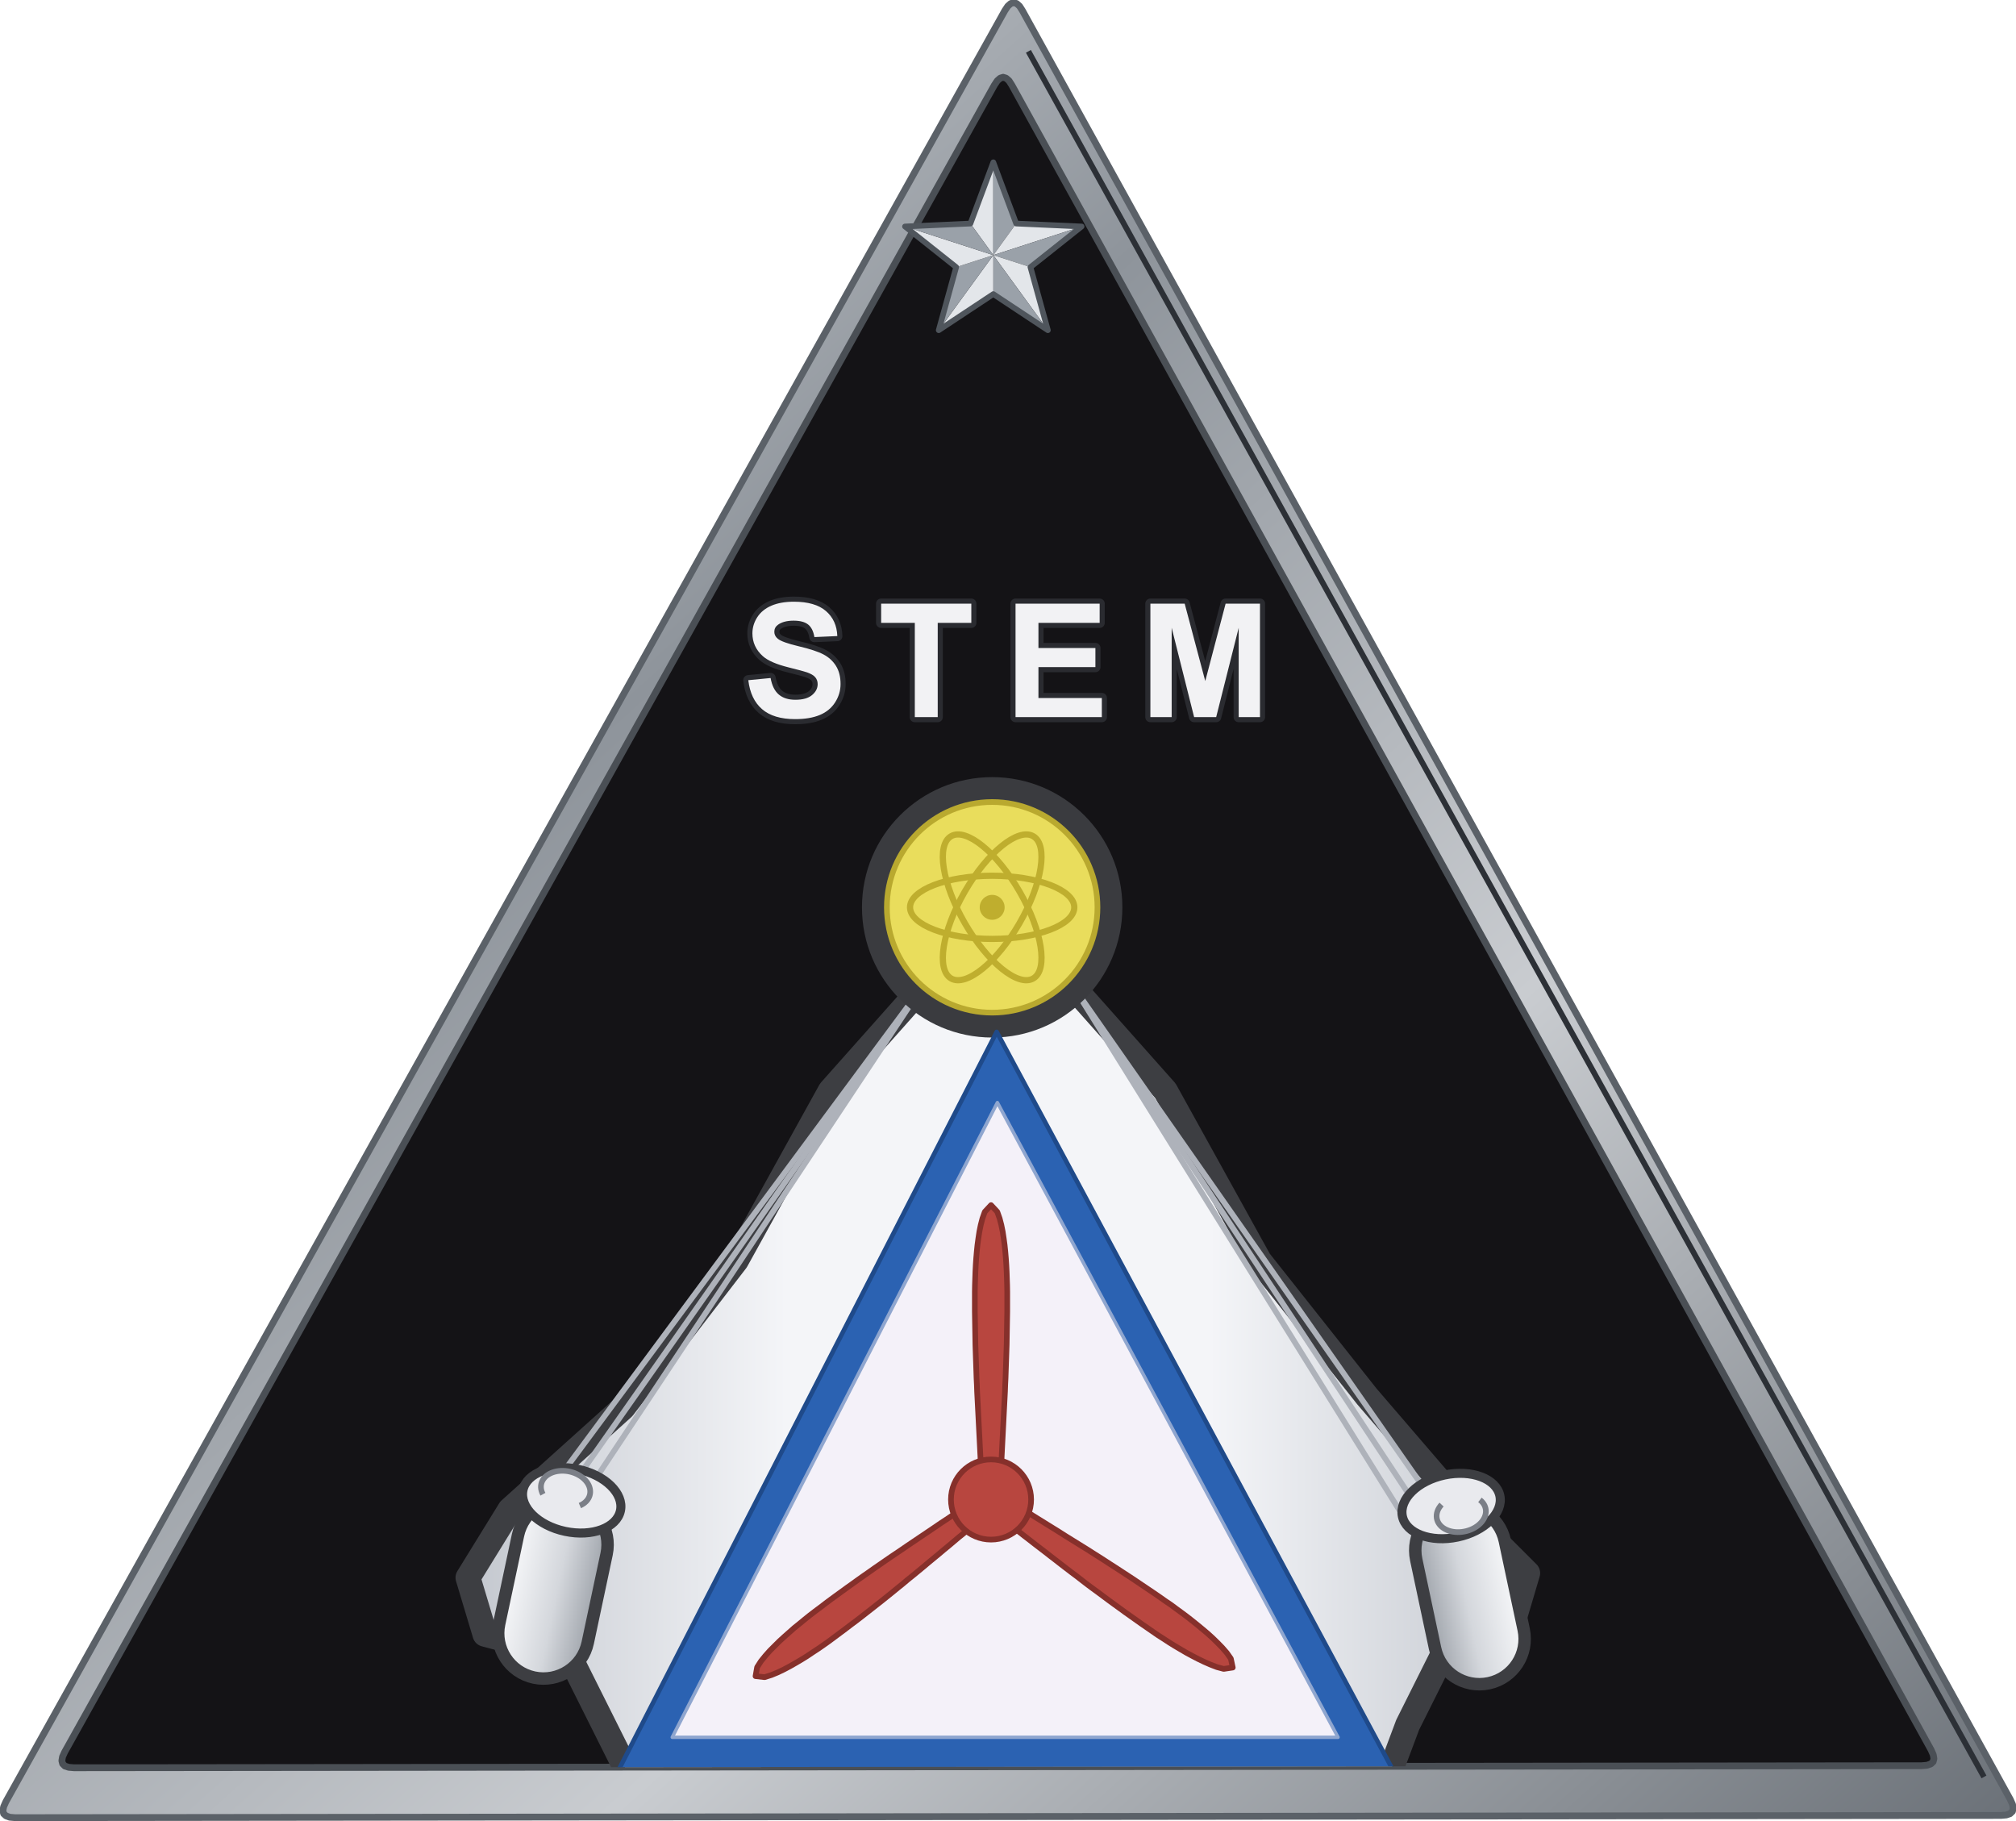
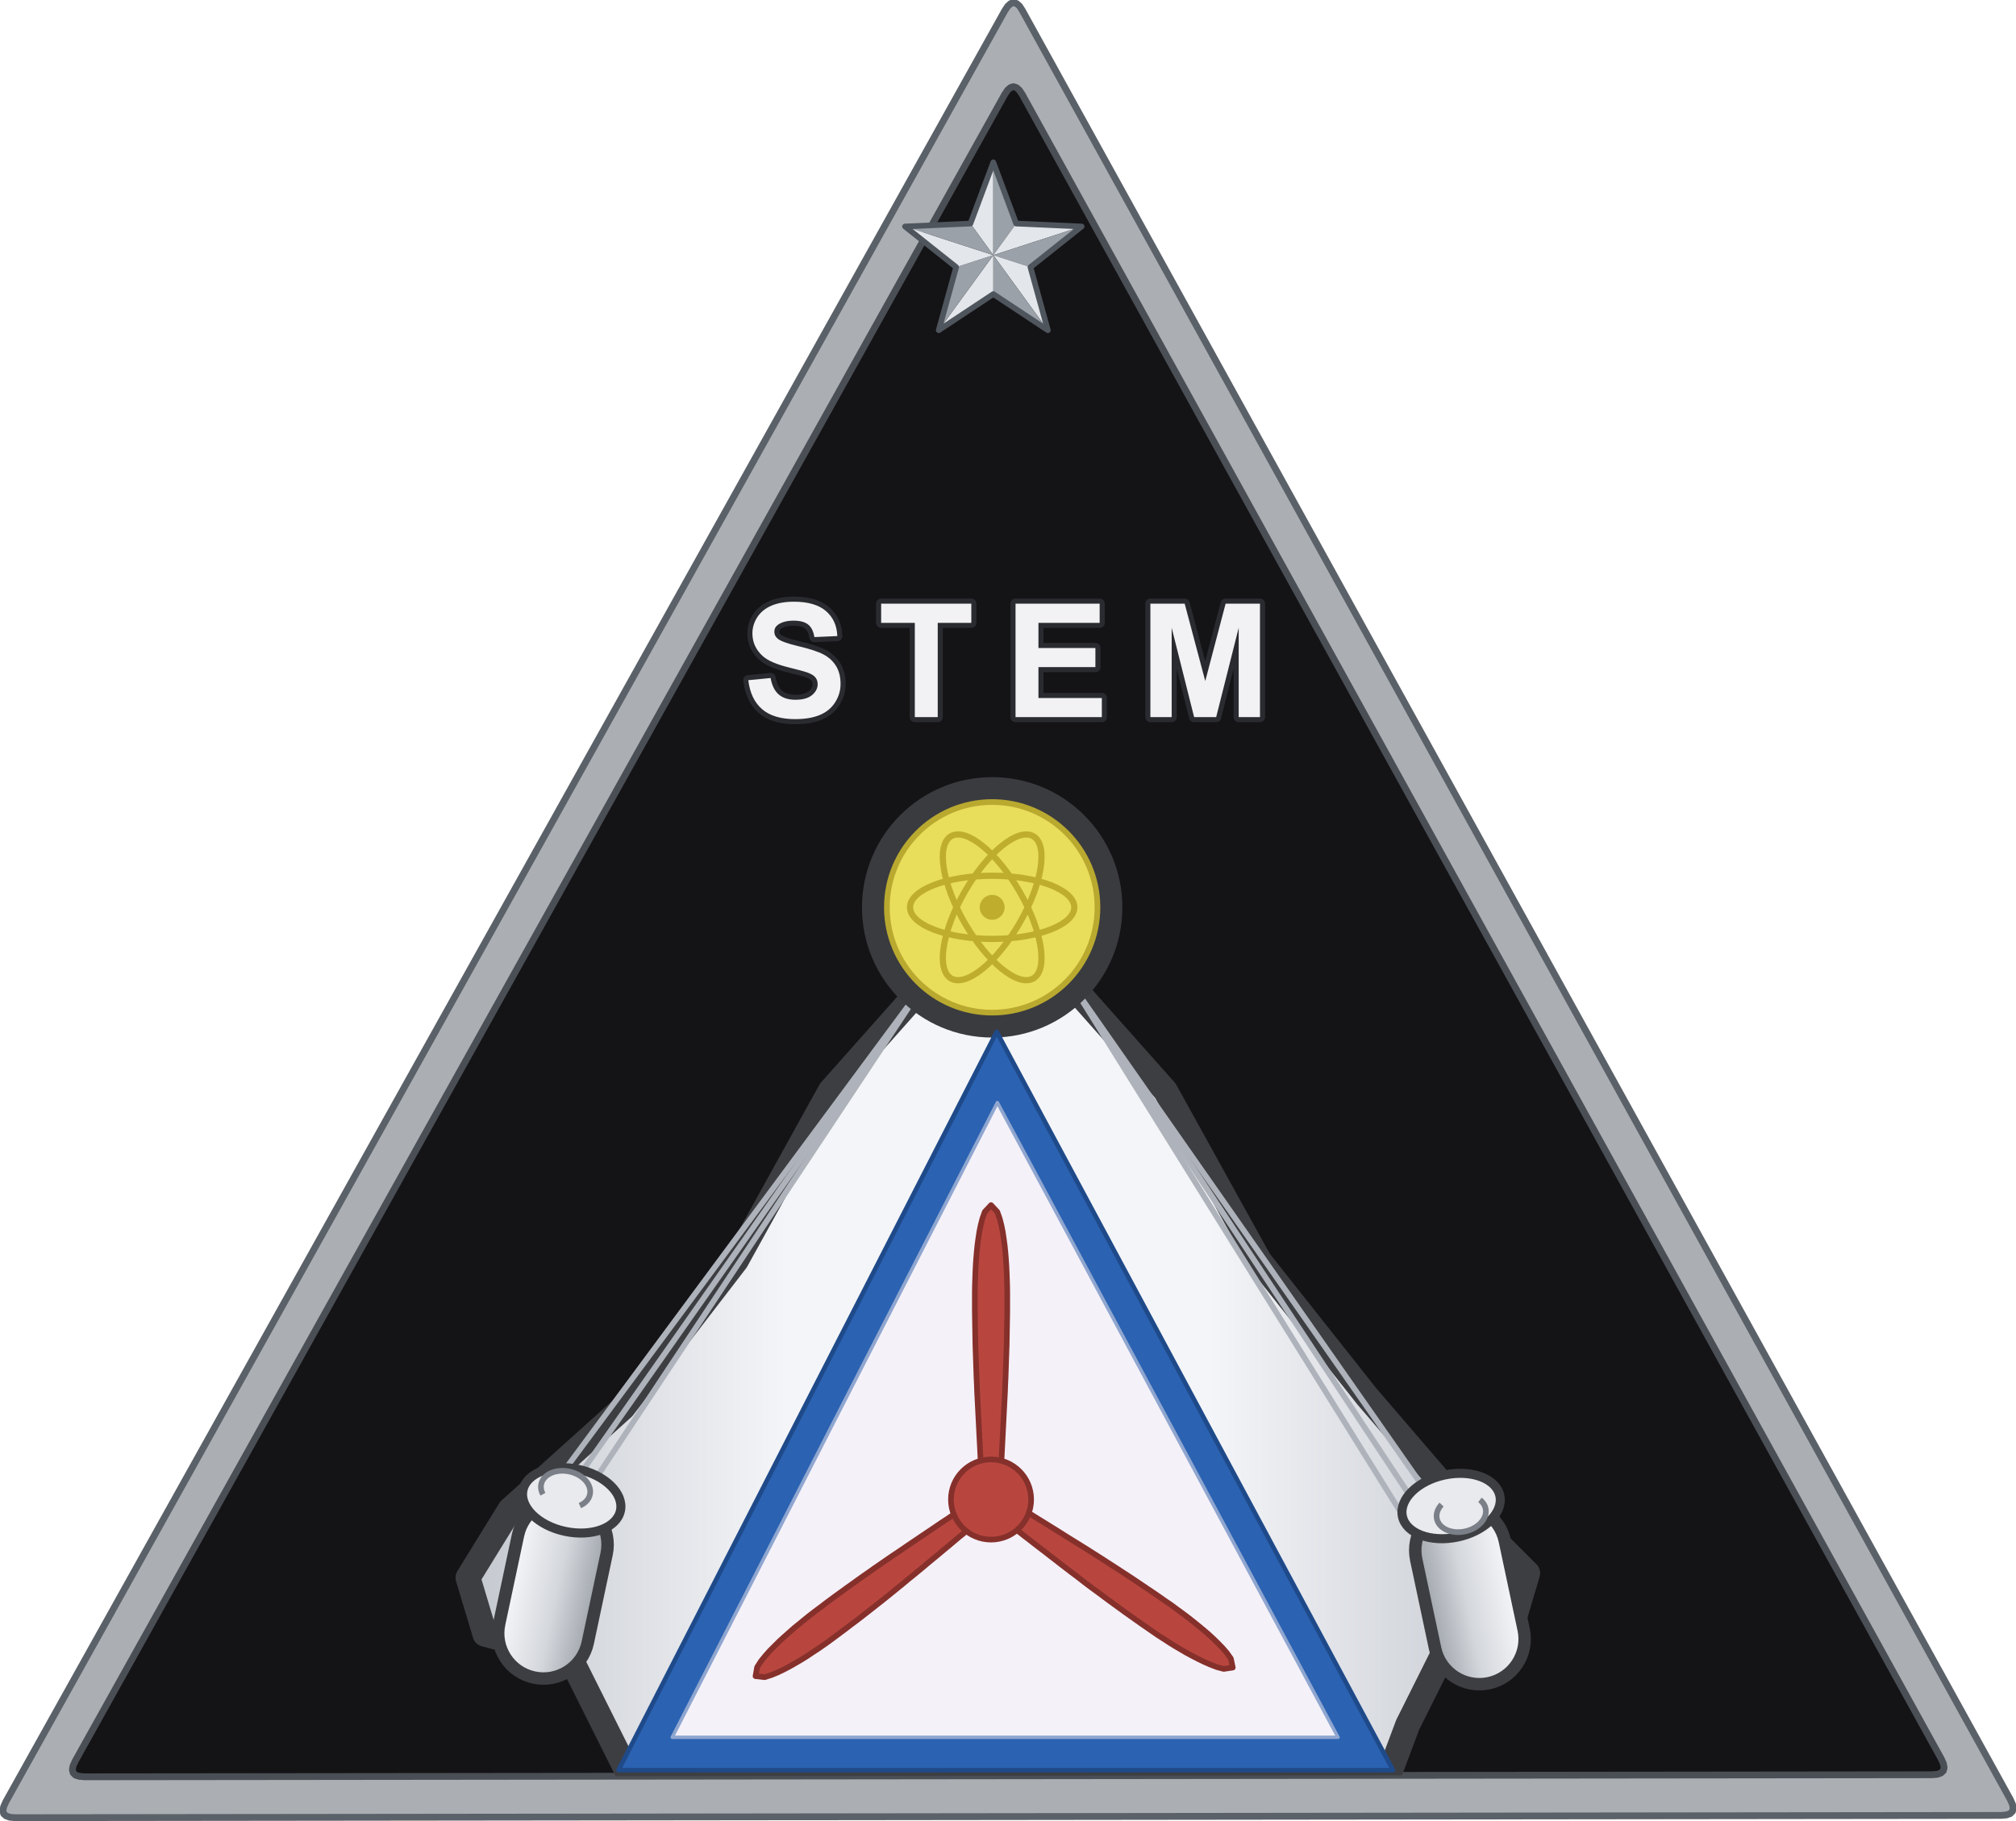
<svg xmlns="http://www.w3.org/2000/svg" width="1.25in" height="1.129in" viewBox="0 0 125 112.9" data-source="original" data-asset-id="enamel-stem-advanced">
  <g transform="scale(0.702) translate(-30.66667 -24.66667)">
    <defs>
-       <linearGradient id="enamel-stem-advanced__st-rim" x1="0" y1="0" x2="1" y2="1">
-         <stop offset="0" stop-color="#e9ebee" />
-         <stop offset=".35" stop-color="#8e949b" />
-         <stop offset=".65" stop-color="#c9ccd0" />
-         <stop offset="1" stop-color="#6a7077" />
-       </linearGradient>
      <clipPath id="enamel-stem-advanced__st-clip">
-         <path d="M120.04,32.19L119.79,31.80L119.53,31.57L119.27,31.49L119.01,31.57L118.75,31.80L118.49,32.19L36.38,179.40L36.19,179.82L36.13,180.17L36.20,180.44L36.40,180.64L36.74,180.75L37.21,180.79L200.41,180.61L200.87,180.57L201.21,180.45L201.41,180.26L201.48,179.99L201.42,179.64L201.23,179.21Z" />
+         <path d="M120.96,33.02L120.70,32.63L120.44,32.40L120.18,32.32L119.92,32.40L119.66,32.63L119.40,33.02L37.31,180.20L37.12,180.62L37.06,180.97L37.13,181.24L37.33,181.44L37.67,181.55L38.13,181.59L201.30,181.41L201.77,181.37L202.11,181.25L202.31,181.06L202.38,180.78L202.32,180.43L202.13,180.01Z" />
      </clipPath>
      <linearGradient id="enamel-stem-advanced__st-scr" x1="0" y1="0" x2="1" y2="0">
        <stop offset="0" stop-color="#c4c8cf" />
        <stop offset=".3" stop-color="#f4f5f8" />
        <stop offset=".7" stop-color="#f4f5f8" />
        <stop offset="1" stop-color="#c4c8cf" />
      </linearGradient>
      <linearGradient id="enamel-stem-advanced__st-cyl" x1="0" y1="0" x2="0" y2="1">
        <stop offset="0" stop-color="#f6f7f9" />
        <stop offset=".55" stop-color="#d4d7dc" />
        <stop offset="1" stop-color="#9fa4ab" />
      </linearGradient>
    </defs>
-     <path d="M120.97,25.60L120.72,25.21L120.46,24.98L120.20,24.90L119.94,24.98L119.68,25.21L119.42,25.60L31.18,183.80L30.99,184.23L30.92,184.58L30.99,184.85L31.20,185.04L31.53,185.16L32.00,185.20L207.40,185.00L207.87,184.96L208.20,184.85L208.41,184.65L208.48,184.38L208.42,184.03L208.23,183.60Z" fill="url(#enamel-stem-advanced__st-rim)" stroke="#5b6168" stroke-width=".6" stroke-linejoin="round" />
-     <path d="M120.04,32.19L119.79,31.80L119.53,31.57L119.27,31.49L119.01,31.57L118.75,31.80L118.49,32.19L36.38,179.40L36.19,179.82L36.13,180.17L36.20,180.44L36.40,180.64L36.74,180.75L37.21,180.79L200.41,180.61L200.87,180.57L201.21,180.45L201.41,180.26L201.48,179.99L201.42,179.64L201.23,179.21Z" fill="#141316" stroke="#4a4f55" stroke-width=".6" stroke-linejoin="round" />
-     <path d="M121.50,29.20L205.90,181.60" stroke="#2c3036" stroke-width=".5" fill="none" />
+     <path d="M120.97,25.60L120.72,25.21L120.46,24.98L120.20,24.90L119.94,24.98L119.68,25.21L119.42,25.60L31.18,183.80L30.99,184.23L30.92,184.58L30.99,184.85L31.20,185.04L31.53,185.16L32.00,185.20L207.40,185.00L207.87,184.96L208.20,184.85L208.41,184.65L208.48,184.38L208.42,184.03L208.23,183.60Z" fill="#abafb4" stroke="#5b6168" stroke-width=".6" stroke-linejoin="round" />
+     <path d="M120.96,33.02L120.70,32.63L120.44,32.40L120.18,32.32L119.92,32.40L119.66,32.63L119.40,33.02L37.31,180.20L37.12,180.62L37.06,180.97L37.13,181.24L37.33,181.44L37.67,181.55L38.13,181.59L201.30,181.41L201.77,181.37L202.11,181.25L202.31,181.06L202.38,180.78L202.32,180.43L202.13,180.01Z" fill="#141316" stroke="#4a4f55" stroke-width=".6" stroke-linejoin="round" />
    <g clip-path="url(#enamel-stem-advanced__st-clip)">
      <path d="M112.00,112.00L104.00,121.00L95.70,136.00L85.70,149.00L75.70,158.00L72.00,164.00L73.50,169.00L81.00,171.00L84.00,177.00L86.00,181.00L153.50,181.00L155.00,177.00L158.00,171.00L164.00,169.00L165.60,163.60L160.00,158.00L151.40,148.00L141.90,136.00L133.60,121.00L125.60,112.00Z" fill="url(#enamel-stem-advanced__st-scr)" stroke="#3d3e42" stroke-width="2.2" stroke-linejoin="round" />
      <path d="M112.00,112.00L77.94,158.00" stroke="#aeb2ba" stroke-width=".5" fill="none" stroke-linecap="round" />
      <path d="M112.00,112.00L79.70,158.00" stroke="#aeb2ba" stroke-width=".5" fill="none" stroke-linecap="round" />
      <path d="M112.00,112.00L81.46,158.00" stroke="#aeb2ba" stroke-width=".5" fill="none" stroke-linecap="round" />
      <path d="M125.60,112.00L157.76,158.00" stroke="#aeb2ba" stroke-width=".5" fill="none" stroke-linecap="round" />
      <path d="M125.60,112.00L156.00,158.00" stroke="#aeb2ba" stroke-width=".5" fill="none" stroke-linecap="round" />
      <path d="M125.60,112.00L154.24,158.00" stroke="#aeb2ba" stroke-width=".5" fill="none" stroke-linecap="round" />
      <g transform="rotate(-78 79.5 165)">
        <rect x="71.5" y="161" width="16" height="8" rx="4" fill="url(#enamel-stem-advanced__st-cyl)" stroke="#3d3e42" stroke-width="1.1" />
        <ellipse cx="87.5" cy="165" rx="2.8" ry="4.4" fill="#e9eaee" stroke="#3d3e42" stroke-width=".8" />
        <path d="M87.5,162.4a1.6,2.2 0 1 1 -0.3,3.4" fill="none" stroke="#7b7f87" stroke-width=".5" />
      </g>
      <g transform="rotate(78 160.5 165.5)">
        <rect x="152.5" y="161.5" width="16" height="8" rx="4" fill="url(#enamel-stem-advanced__st-cyl)" stroke="#3d3e42" stroke-width="1.1" />
        <ellipse cx="152.5" cy="165.5" rx="2.8" ry="4.4" fill="#e9eaee" stroke="#3d3e42" stroke-width=".8" />
        <path d="M152.5,162.9a1.6,2.2 0 1 1 -0.3,3.4" fill="none" stroke="#7b7f87" stroke-width=".5" />
      </g>
      <circle cx="118.3" cy="104.8" r="11.5" fill="#3a3b3f" />
      <circle cx="118.3" cy="104.8" r="9.3" fill="#e9dd5c" stroke="#b9a92f" stroke-width=".5" />
      <ellipse cx="118.3" cy="104.8" rx="7.254" ry="2.79" transform="rotate(0 118.3 104.8)" fill="none" stroke="#bfae2e" stroke-width=".55" />
      <ellipse cx="118.3" cy="104.8" rx="7.254" ry="2.79" transform="rotate(60 118.3 104.8)" fill="none" stroke="#bfae2e" stroke-width=".55" />
      <ellipse cx="118.3" cy="104.8" rx="7.254" ry="2.79" transform="rotate(120 118.3 104.8)" fill="none" stroke="#bfae2e" stroke-width=".55" />
      <circle cx="118.3" cy="104.8" r="1.1" fill="#bfae2e" />
      <path d="M118.70,115.80L153.70,181.00L85.30,181.00Z" fill="#2b62b2" stroke="#1f4a8a" stroke-width="0.4" stroke-linejoin="round" />
      <path d="M118.76,122.04L148.85,178.10L90.04,178.10Z" fill="#f4f1f9" stroke="#8fa6cf" stroke-width="0.3" stroke-linejoin="round" />
      <path d="M119.08,154.62L119.11,154.04L119.13,153.45L119.16,152.86L119.19,152.27L119.22,151.68L119.25,151.10L119.28,150.51L119.31,149.92L119.34,149.33L119.37,148.74L119.40,148.16L119.43,147.57L119.45,146.98L119.48,146.39L119.50,145.80L119.52,145.21L119.54,144.63L119.56,144.04L119.58,143.45L119.59,142.86L119.60,142.27L119.61,141.69L119.62,141.10L119.63,140.51L119.63,139.92L119.63,139.33L119.63,138.75L119.62,138.16L119.60,137.57L119.58,136.98L119.55,136.39L119.51,135.80L119.46,135.22L119.40,134.63L119.32,134.04L119.23,133.45L119.11,132.86L118.96,132.28L118.75,131.69L118.20,131.10L118.20,131.10L117.65,131.69L117.44,132.28L117.29,132.86L117.17,133.45L117.08,134.04L117.00,134.63L116.94,135.22L116.89,135.80L116.85,136.39L116.82,136.98L116.80,137.57L116.78,138.16L116.77,138.75L116.77,139.33L116.77,139.92L116.77,140.51L116.78,141.10L116.79,141.69L116.80,142.27L116.81,142.86L116.82,143.45L116.84,144.04L116.86,144.63L116.88,145.21L116.90,145.80L116.92,146.39L116.95,146.98L116.97,147.57L117.00,148.16L117.03,148.74L117.06,149.33L117.09,149.92L117.12,150.51L117.15,151.10L117.18,151.68L117.21,152.27L117.24,152.86L117.27,153.45L117.29,154.04L117.32,154.62Z" fill="#b8463f" stroke="#86302b" stroke-width=".5" stroke-linejoin="round" />
      <path d="M115.69,157.88L115.21,158.21L114.72,158.55L114.23,158.88L113.74,159.20L113.26,159.53L112.77,159.86L112.28,160.19L111.79,160.52L111.30,160.85L110.81,161.18L110.33,161.51L109.84,161.84L109.35,162.17L108.87,162.50L108.38,162.84L107.90,163.17L107.42,163.51L106.93,163.85L106.45,164.19L105.98,164.53L105.50,164.87L105.02,165.22L104.55,165.56L104.07,165.91L103.60,166.26L103.13,166.62L102.66,166.97L102.19,167.33L101.73,167.70L101.28,168.07L100.82,168.44L100.38,168.83L99.94,169.22L99.50,169.62L99.08,170.04L98.66,170.46L98.26,170.91L97.88,171.38L97.54,171.91L97.40,172.70L97.40,172.70L98.20,172.79L98.80,172.60L99.36,172.37L99.90,172.11L100.43,171.83L100.94,171.54L101.45,171.24L101.95,170.93L102.44,170.60L102.93,170.28L103.42,169.94L103.90,169.60L104.37,169.25L104.84,168.90L105.31,168.55L105.78,168.19L106.25,167.84L106.72,167.48L107.18,167.12L107.64,166.76L108.11,166.39L108.57,166.03L109.03,165.66L109.49,165.29L109.94,164.92L110.40,164.55L110.85,164.17L111.31,163.80L111.76,163.43L112.22,163.05L112.67,162.67L113.12,162.30L113.58,161.92L114.03,161.54L114.48,161.17L114.93,160.79L115.38,160.41L115.84,160.04L116.29,159.66L116.75,159.29Z" fill="#b8463f" stroke="#86302b" stroke-width=".5" stroke-linejoin="round" />
      <path d="M119.73,159.24L120.20,159.59L120.67,159.95L121.13,160.31L121.60,160.67L122.06,161.03L122.53,161.39L123.00,161.75L123.46,162.11L123.93,162.47L124.39,162.83L124.86,163.19L125.33,163.55L125.80,163.90L126.26,164.26L126.73,164.62L127.20,164.97L127.68,165.32L128.15,165.67L128.62,166.02L129.10,166.37L129.57,166.71L130.05,167.06L130.53,167.40L131.01,167.74L131.49,168.08L131.97,168.41L132.46,168.75L132.94,169.08L133.44,169.40L133.93,169.72L134.43,170.03L134.94,170.33L135.45,170.63L135.97,170.91L136.49,171.18L137.03,171.44L137.58,171.68L138.15,171.90L138.75,172.06L139.55,171.94L139.55,171.94L139.38,171.15L139.02,170.64L138.62,170.18L138.20,169.75L137.78,169.34L137.34,168.94L136.89,168.56L136.43,168.18L135.97,167.81L135.51,167.45L135.04,167.10L134.56,166.75L134.09,166.40L133.60,166.07L133.12,165.73L132.64,165.40L132.15,165.07L131.66,164.74L131.17,164.41L130.68,164.08L130.19,163.76L129.70,163.44L129.21,163.12L128.71,162.80L128.22,162.48L127.72,162.16L127.23,161.85L126.73,161.53L126.23,161.22L125.73,160.91L125.23,160.60L124.73,160.29L124.23,159.97L123.73,159.66L123.23,159.35L122.73,159.04L122.23,158.73L121.73,158.42L121.23,158.10L120.74,157.79Z" fill="#b8463f" stroke="#86302b" stroke-width=".5" stroke-linejoin="round" />
      <circle cx="118.20" cy="157.10" r="3.54" fill="#b8463f" stroke="#86302b" stroke-width=".5" />
    </g>
    <path d="M96.761,84.739L98.73,84.548Q98.907,85.539 99.451,86.004Q99.994,86.469 100.917,86.469Q101.895,86.469 102.39,86.055Q102.886,85.642 102.886,85.088Q102.886,84.732 102.677,84.483Q102.469,84.233 101.949,84.049Q101.594,83.926 100.329,83.611Q98.702,83.208 98.046,82.62Q97.123,81.793 97.123,80.604Q97.123,79.838 97.557,79.171Q97.991,78.505 98.808,78.156Q99.625,77.808 100.78,77.808Q102.667,77.808 103.621,78.635Q104.574,79.462 104.622,80.843L102.599,80.932Q102.469,80.159 102.042,79.821Q101.614,79.482 100.76,79.482Q99.878,79.482 99.379,79.845Q99.058,80.077 99.058,80.467Q99.058,80.822 99.359,81.075Q99.741,81.396 101.218,81.745Q102.694,82.094 103.402,82.466Q104.109,82.839 104.509,83.485Q104.909,84.131 104.909,85.081Q104.909,85.942 104.431,86.694Q103.952,87.446 103.077,87.812Q102.202,88.178 100.897,88.178Q98.996,88.178 97.978,87.299Q96.959,86.421 96.761,84.739ZM111.467,88L111.467,79.674L108.494,79.674L108.494,77.979L116.458,77.979L116.458,79.674L113.491,79.674L113.491,88L111.467,88ZM120.364,88L120.364,77.979L127.794,77.979L127.794,79.674L122.387,79.674L122.387,81.896L127.418,81.896L127.418,83.584L122.387,83.584L122.387,86.312L127.986,86.312L127.986,88L120.364,88ZM132.274,88L132.274,77.979L135.303,77.979L137.121,84.814L138.919,77.979L141.954,77.979L141.954,88L140.074,88L140.074,80.111L138.085,88L136.137,88L134.154,80.111L134.154,88L132.274,88Z" fill="#f2f2f4" stroke="#2a2b30" stroke-width=".9" stroke-linejoin="round" paint-order="stroke" />
    <path d="M118.40,47.20L116.38,44.41L118.40,39.00Z" fill="#e3e6ea" />
    <path d="M118.40,47.20L118.40,39.00L120.42,44.41Z" fill="#9aa1a9" />
    <path d="M118.40,47.20L120.42,44.41L126.20,44.67Z" fill="#e3e6ea" />
    <path d="M118.40,47.20L126.20,44.67L121.68,48.26Z" fill="#9aa1a9" />
    <path d="M118.40,47.20L121.68,48.26L123.22,53.83Z" fill="#e3e6ea" />
    <path d="M118.40,47.20L123.22,53.83L118.40,50.64Z" fill="#9aa1a9" />
    <path d="M118.40,47.20L118.40,50.64L113.58,53.83Z" fill="#e3e6ea" />
    <path d="M118.40,47.20L113.58,53.83L115.12,48.26Z" fill="#9aa1a9" />
    <path d="M118.40,47.20L115.12,48.26L110.60,44.67Z" fill="#e3e6ea" />
    <path d="M118.40,47.20L110.60,44.67L116.38,44.41Z" fill="#9aa1a9" />
    <path d="M118.40,39.00L120.42,44.41L126.20,44.67L121.68,48.26L123.22,53.83L118.40,50.64L113.58,53.83L115.12,48.26L110.60,44.67L116.38,44.41Z" fill="none" stroke="#4f555c" stroke-width="0.5" stroke-linejoin="round" />
  </g>
</svg>
